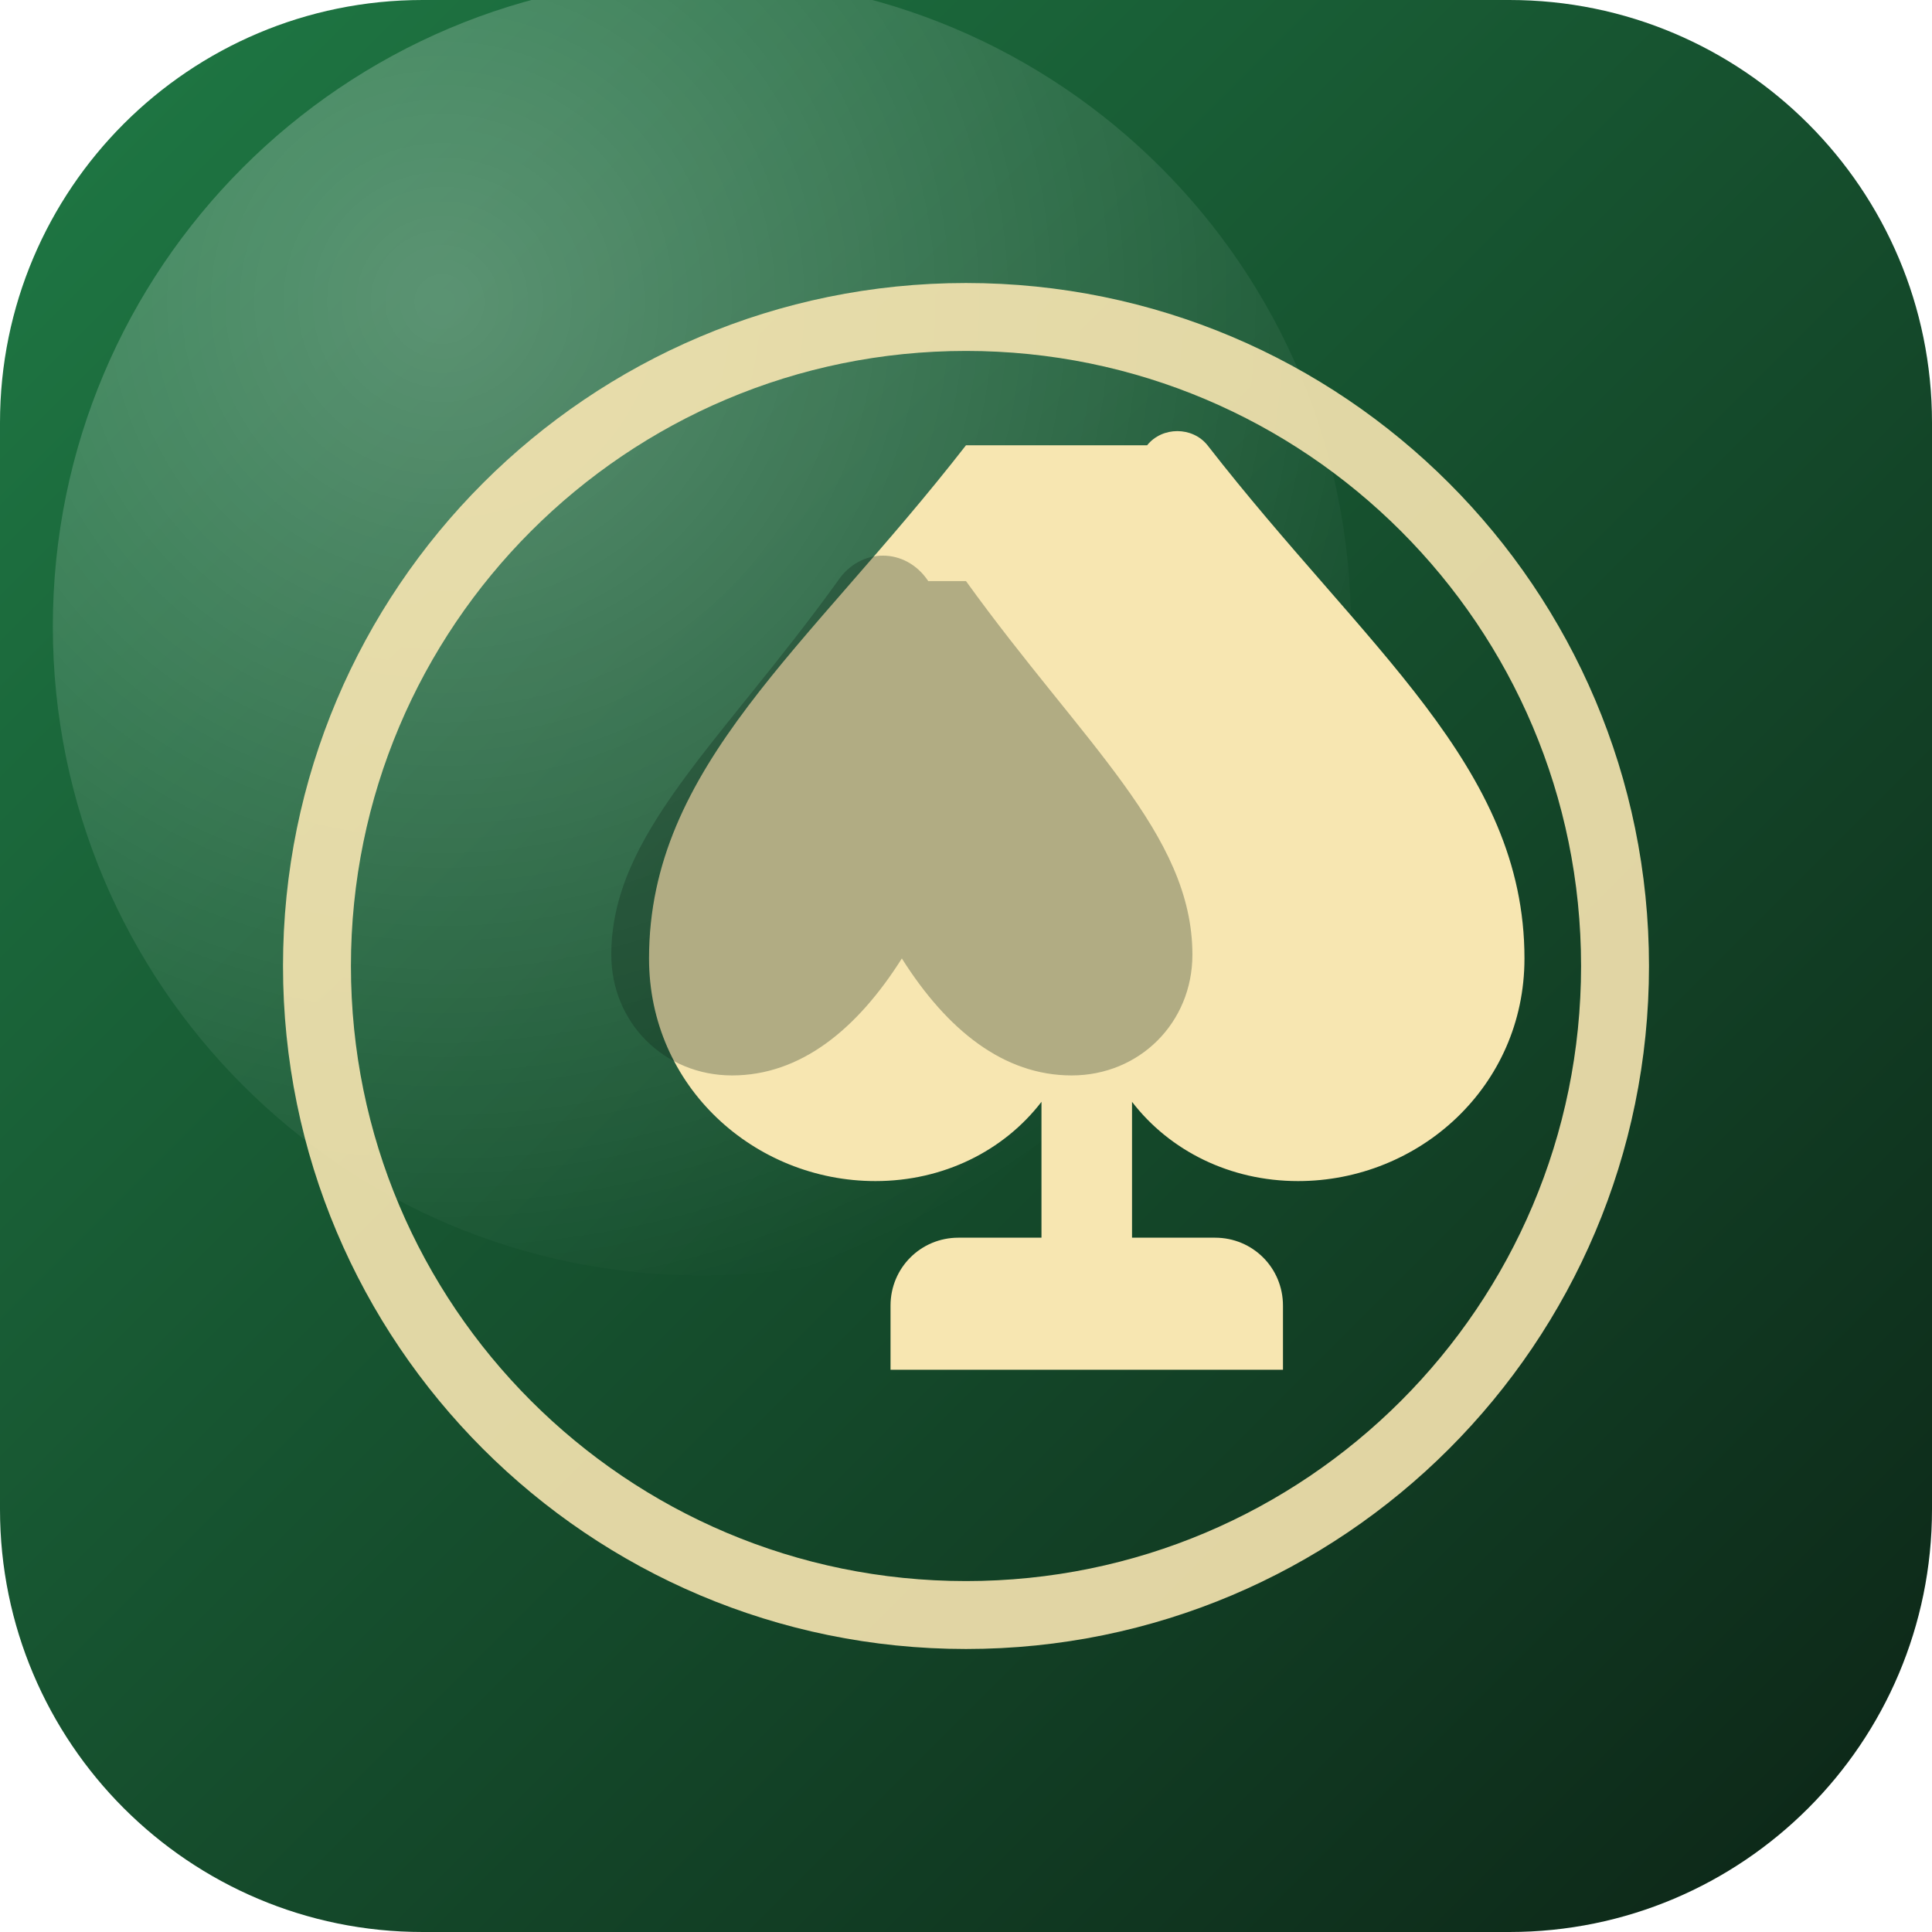
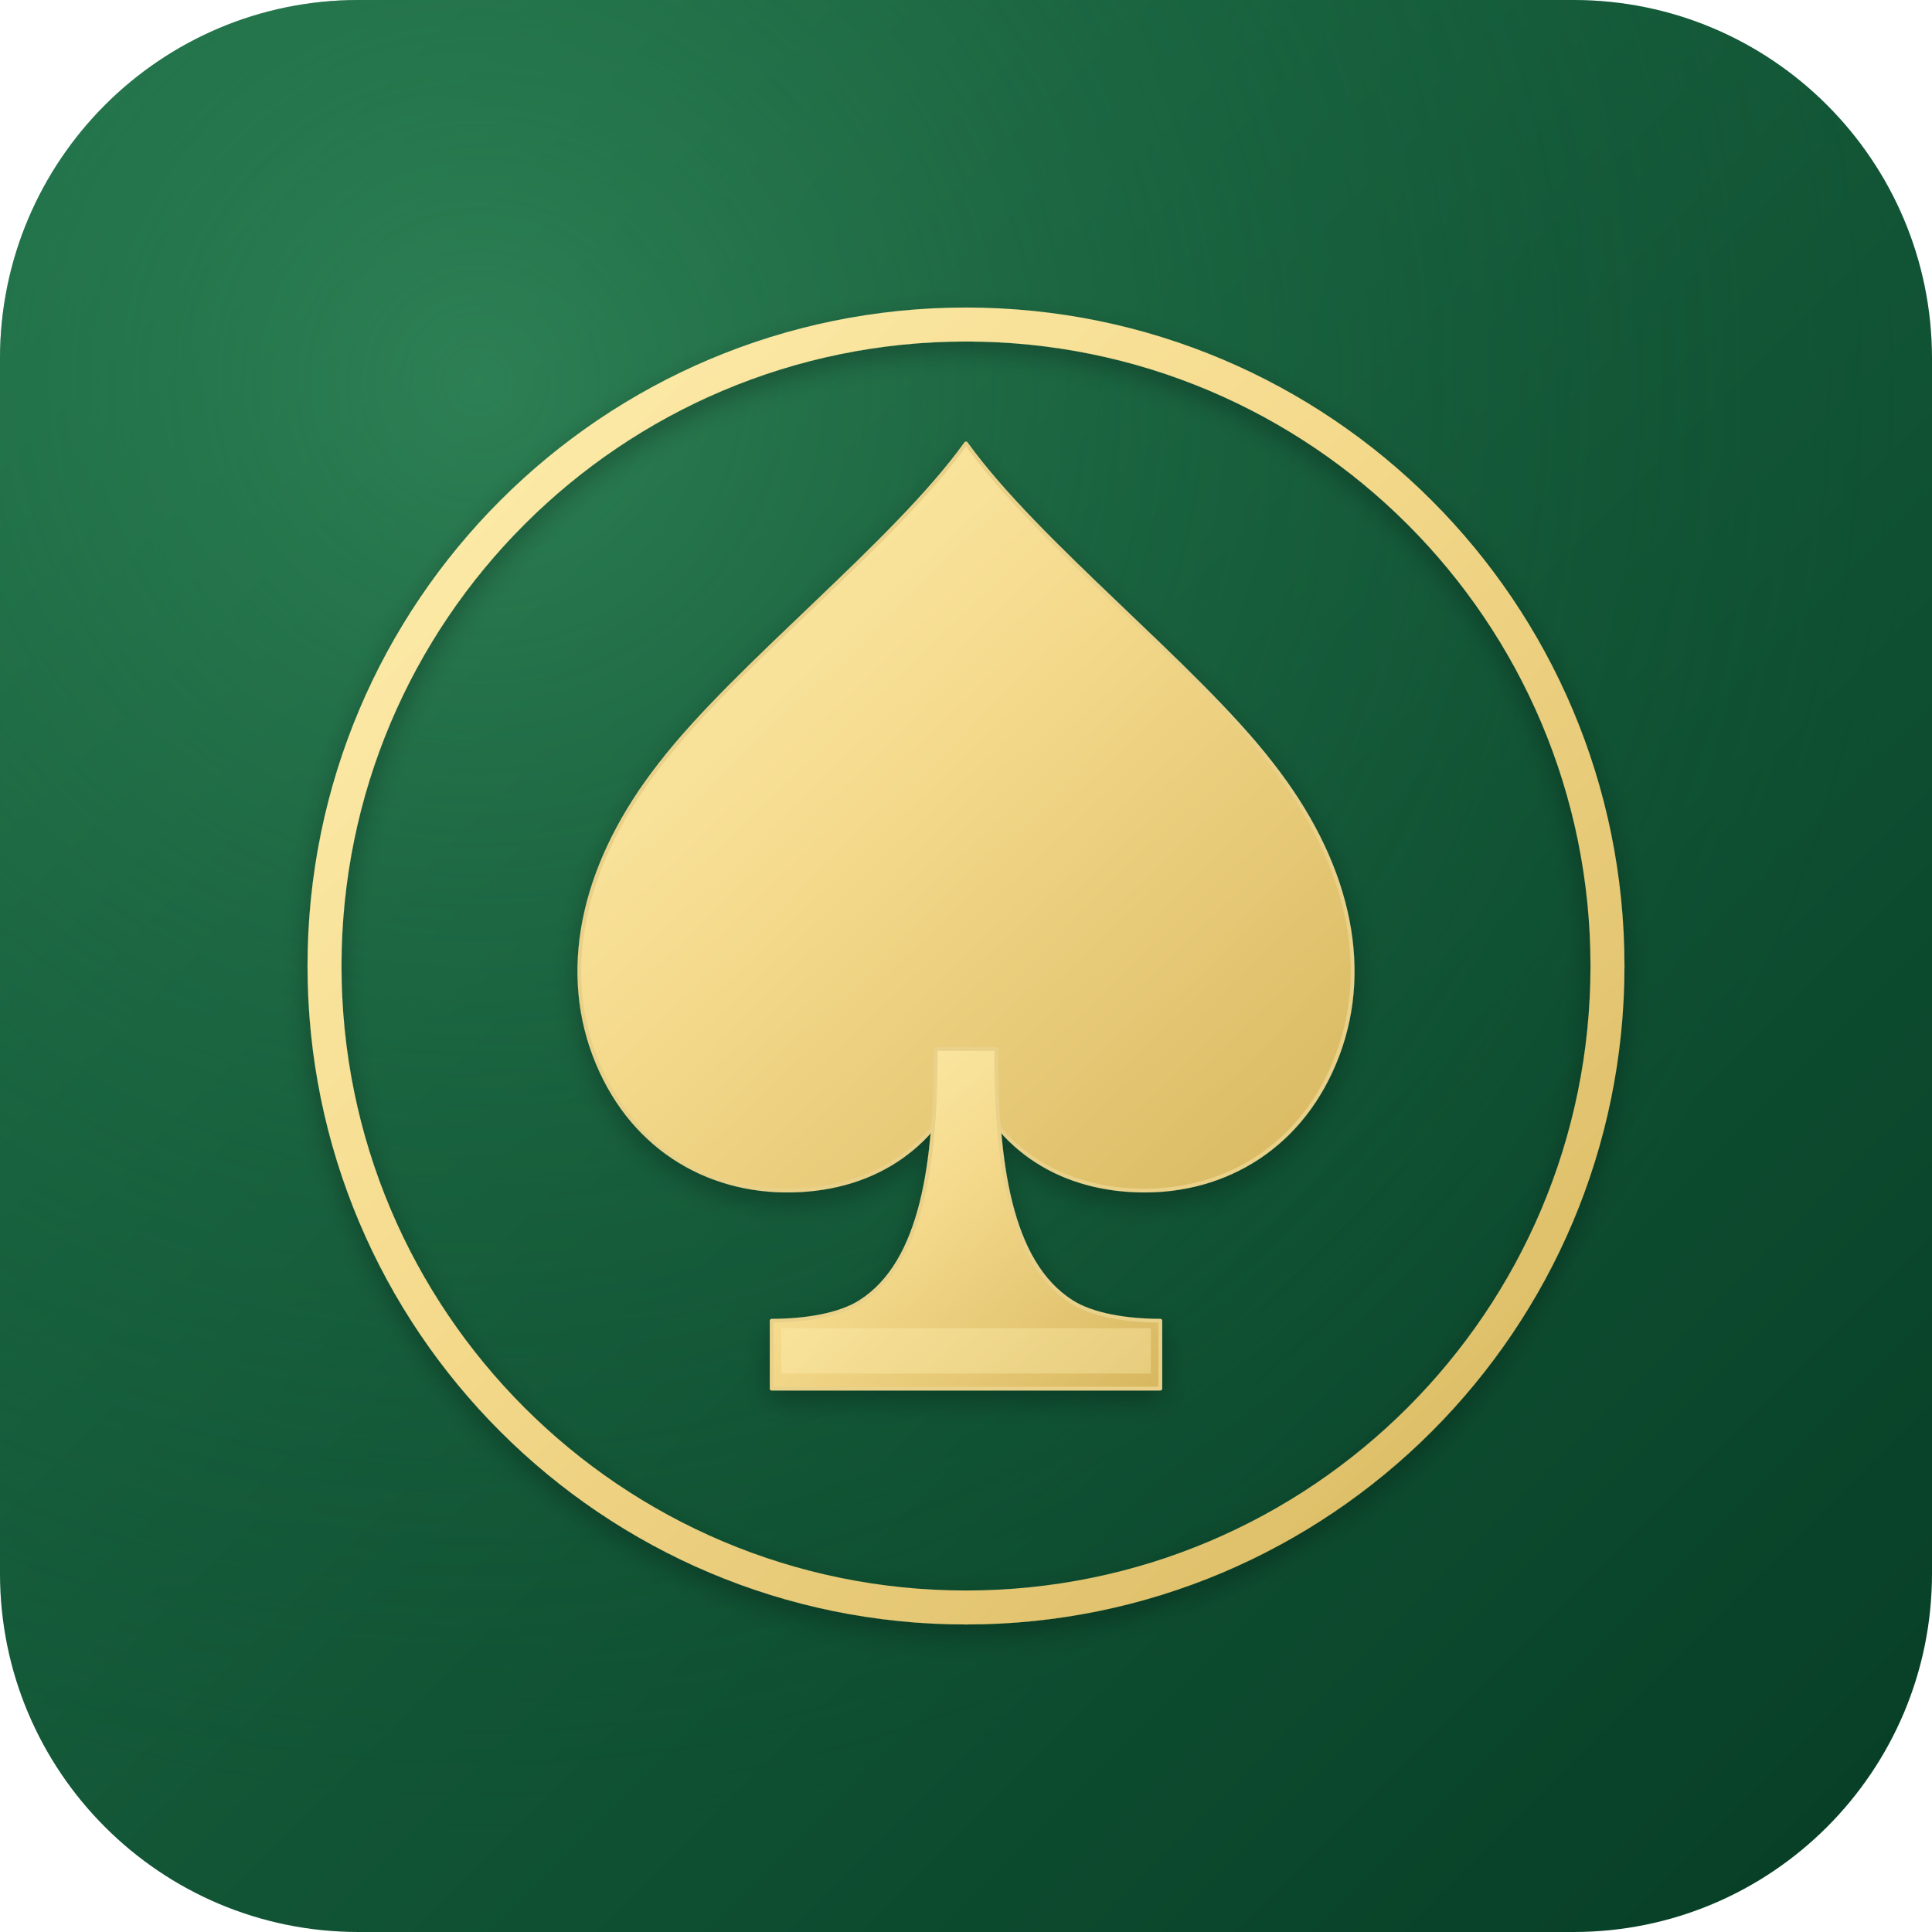
- <svg xmlns="http://www.w3.org/2000/svg" viewBox="0 0 512 512" role="img" aria-labelledby="title desc">
+ <svg xmlns="http://www.w3.org/2000/svg" viewBox="0 0 1024 1024" width="1024" height="1024">
  <defs>
    <linearGradient id="bg" x1="0" y1="0" x2="1" y2="1">
-       <stop offset="0%" stop-color="#1f7a45" />
-       <stop offset="100%" stop-color="#0c2416" />
+       <stop offset="0%" stop-color="#1f7149" />
+       <stop offset="100%" stop-color="#063d25" />
    </linearGradient>
-     <radialGradient id="shine" cx="0.3" cy="0.25" r="0.8">
-       <stop offset="0%" stop-color="#ffffff" stop-opacity="0.28" />
-       <stop offset="100%" stop-color="#ffffff" stop-opacity="0" />
+     <radialGradient id="glow" cx="25%" cy="20%" r="75%">
+       <stop offset="0%" stop-color="#3d9563" stop-opacity=".55" />
+       <stop offset="100%" stop-color="#0b4d2f" stop-opacity="0" />
    </radialGradient>
+     <linearGradient id="gold" x1="0" y1="0" x2="1" y2="1">
+       <stop offset="0%" stop-color="#fff0b1" />
+       <stop offset="45%" stop-color="#f4d98b" />
+       <stop offset="100%" stop-color="#d7b75f" />
+     </linearGradient>
+     <filter id="shadow" x="-30%" y="-30%" width="160%" height="160%">
+       <feDropShadow dx="0" dy="5" stdDeviation="7" flood-opacity=".28" />
+     </filter>
  </defs>
-   <rect width="512" height="512" rx="112" fill="url(#bg)" />
-   <circle cx="186" cy="166" r="172" fill="url(#shine)" />
-   <circle cx="256" cy="256" r="172" fill="none" stroke="#f7e6b1" stroke-width="18" opacity="0.9" />
-   <path fill="#f7e6b1" d="M256 118c-42 54-84 85-84 136 0 34 28 59 60 59 18 0 34-8 44-21v36h-22c-10 0-18 8-18 18v17h104v-17c0-10-8-18-18-18h-22v-36c10 13 26 21 44 21 32 0 60-25 60-59 0-51-42-82-84-136-4-5-12-5-16 0z" />
-   <path fill="#0c2416" d="M256 154c31 43 60 67 60 99 0 18-14 32-32 32-18 0-33-12-45-31-12 19-27 31-45 31-18 0-32-14-32-32 0-32 29-56 60-99 6-9 18-9 24 0z" opacity="0.3" />
+   <rect x="0" y="0" width="1024" height="1024" rx="190" fill="url(#bg)" />
+   <rect x="0" y="0" width="1024" height="1024" rx="190" fill="url(#glow)" />
+   <circle cx="512" cy="512" r="340" fill="none" stroke="url(#gold)" stroke-width="18" filter="url(#shadow)" />
+   <g fill="url(#gold)" stroke="#ead18a" stroke-width="2" stroke-linejoin="round" filter="url(#shadow)">
+     <path d="       M512 235       C474 288 390 353 350 405       C310 456 297 511 315 559       C333 607 374 632 420 631       C465 630 498 606 512 567       C526 606 559 630 604 631       C650 632 691 607 709 559       C727 511 714 456 674 405       C634 353 550 288 512 235       Z" />
+     <path d="       M496 556       C496 616 489 669 456 690       C445 697 427 700 409 700       L409 736       L615 736       L615 700       C597 700 579 697 568 690       C535 669 528 616 528 556       Z" />
+   </g>
+   <path d="M414 704 H610 V728 H414 Z" fill="#fff0b1" opacity=".35" />
</svg>
